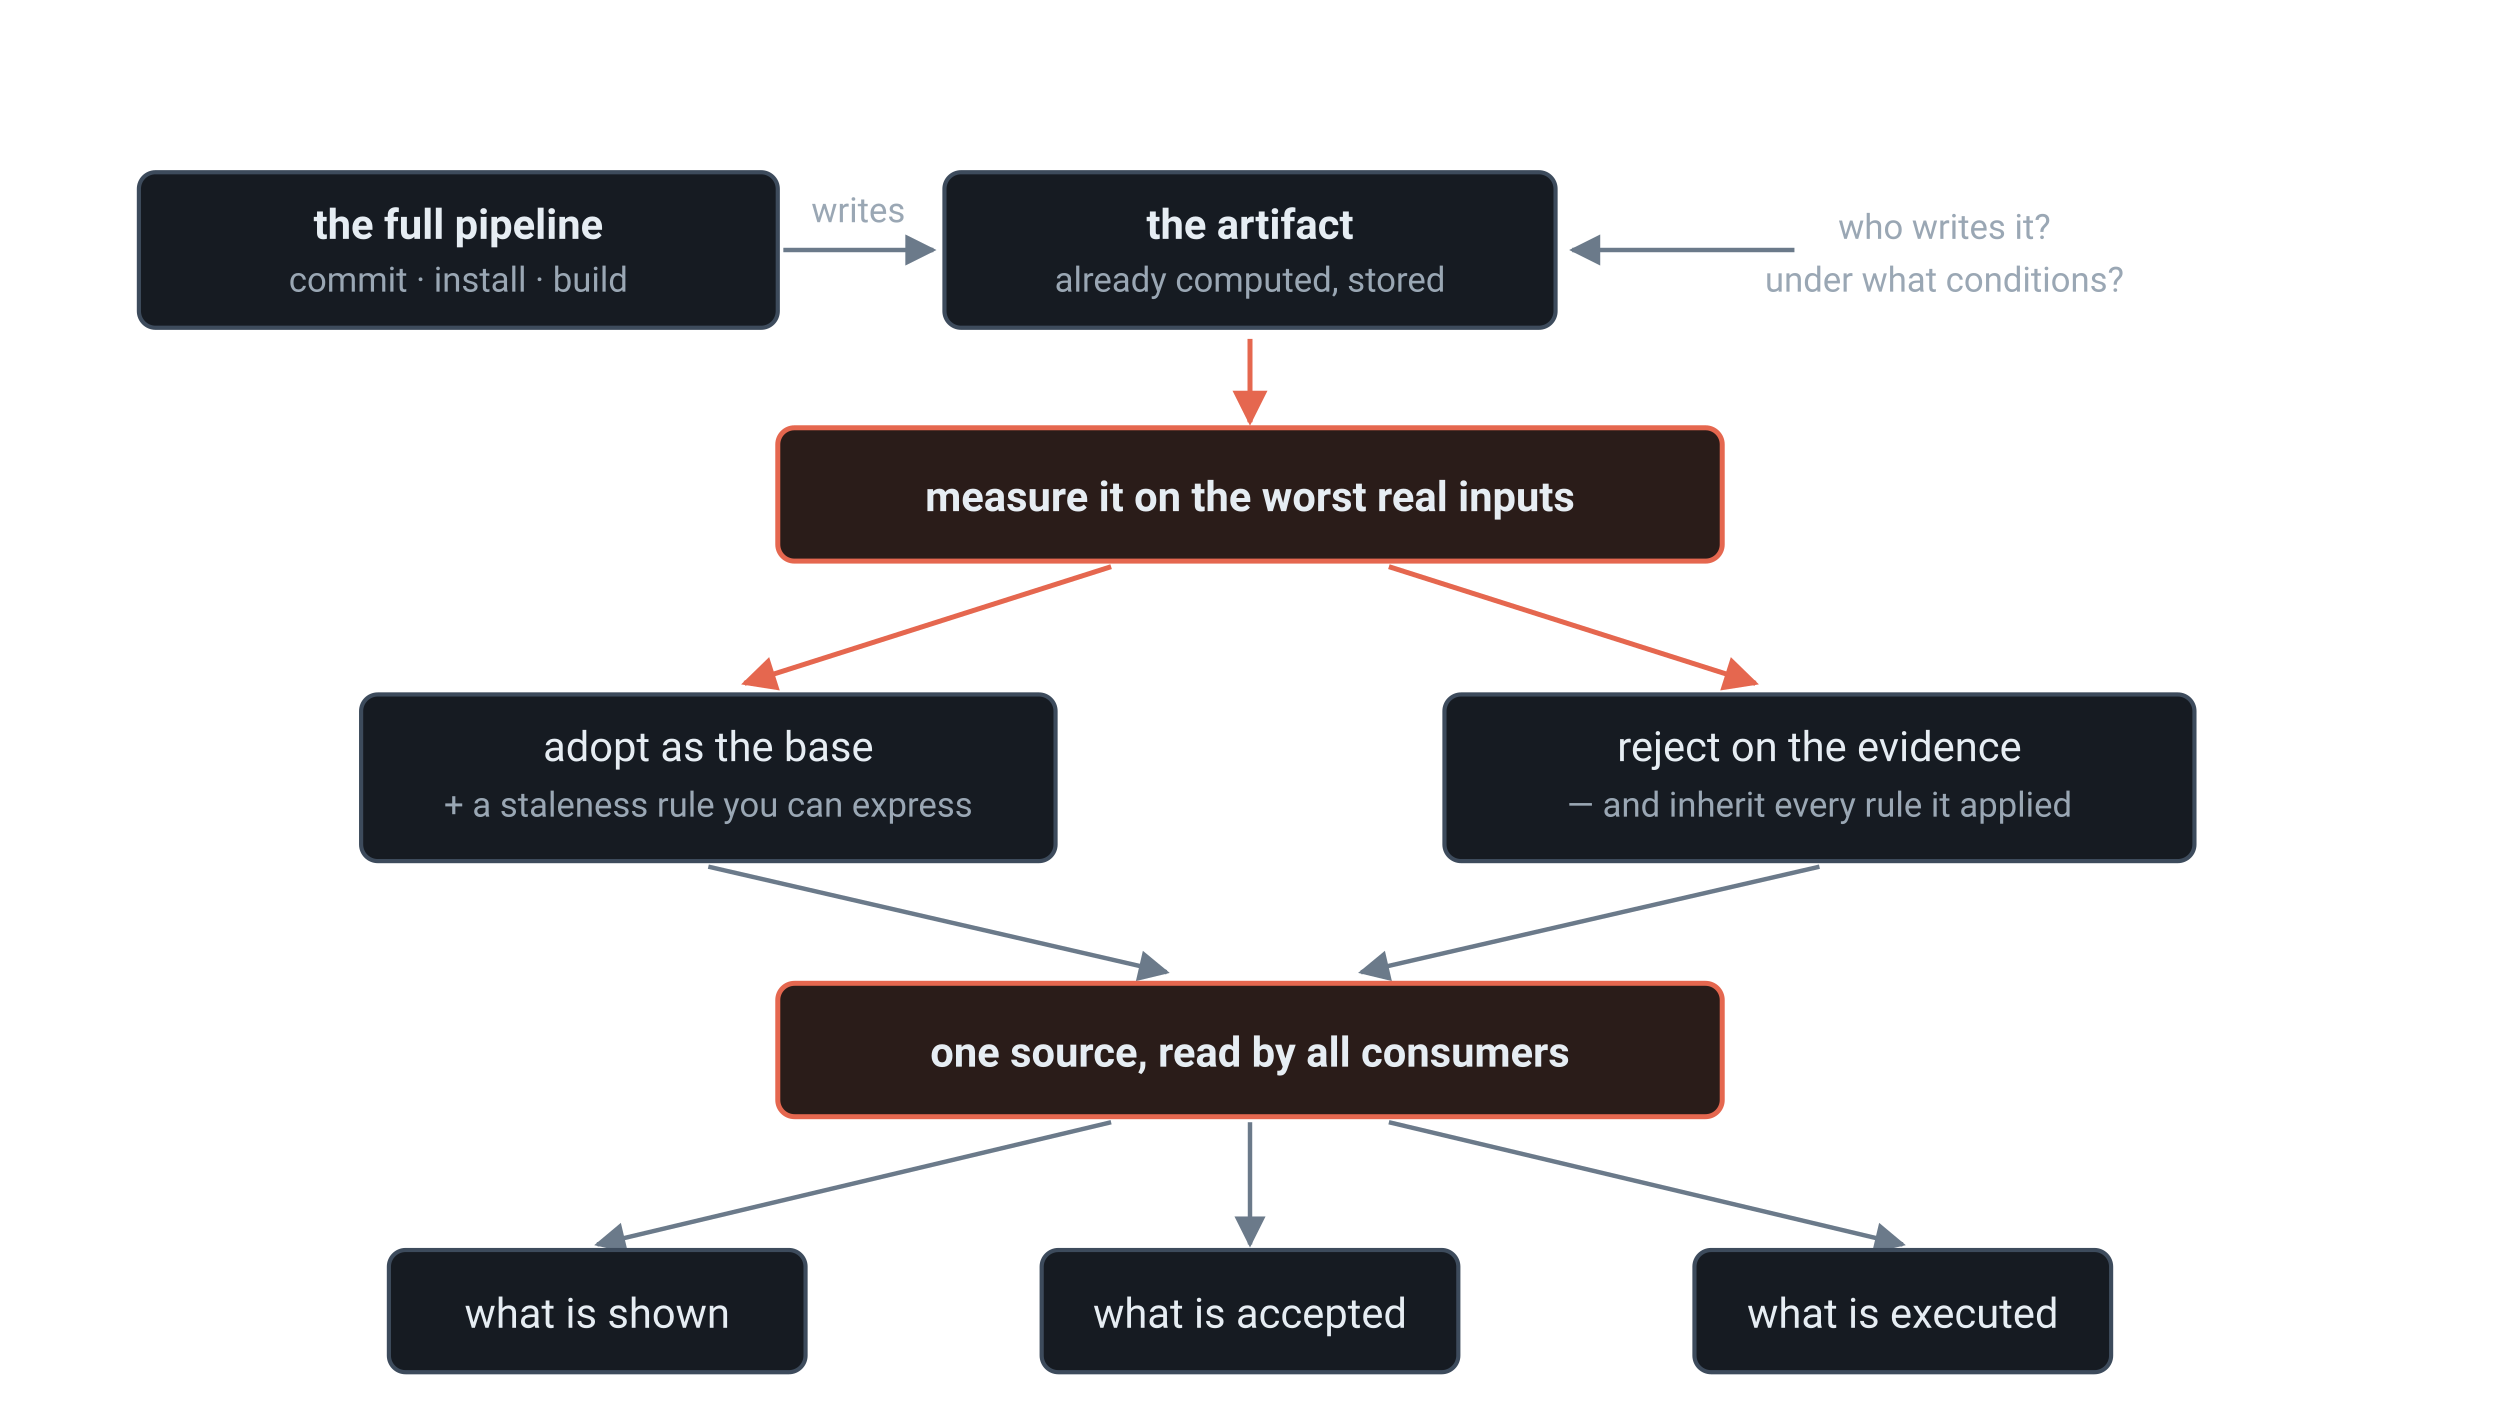
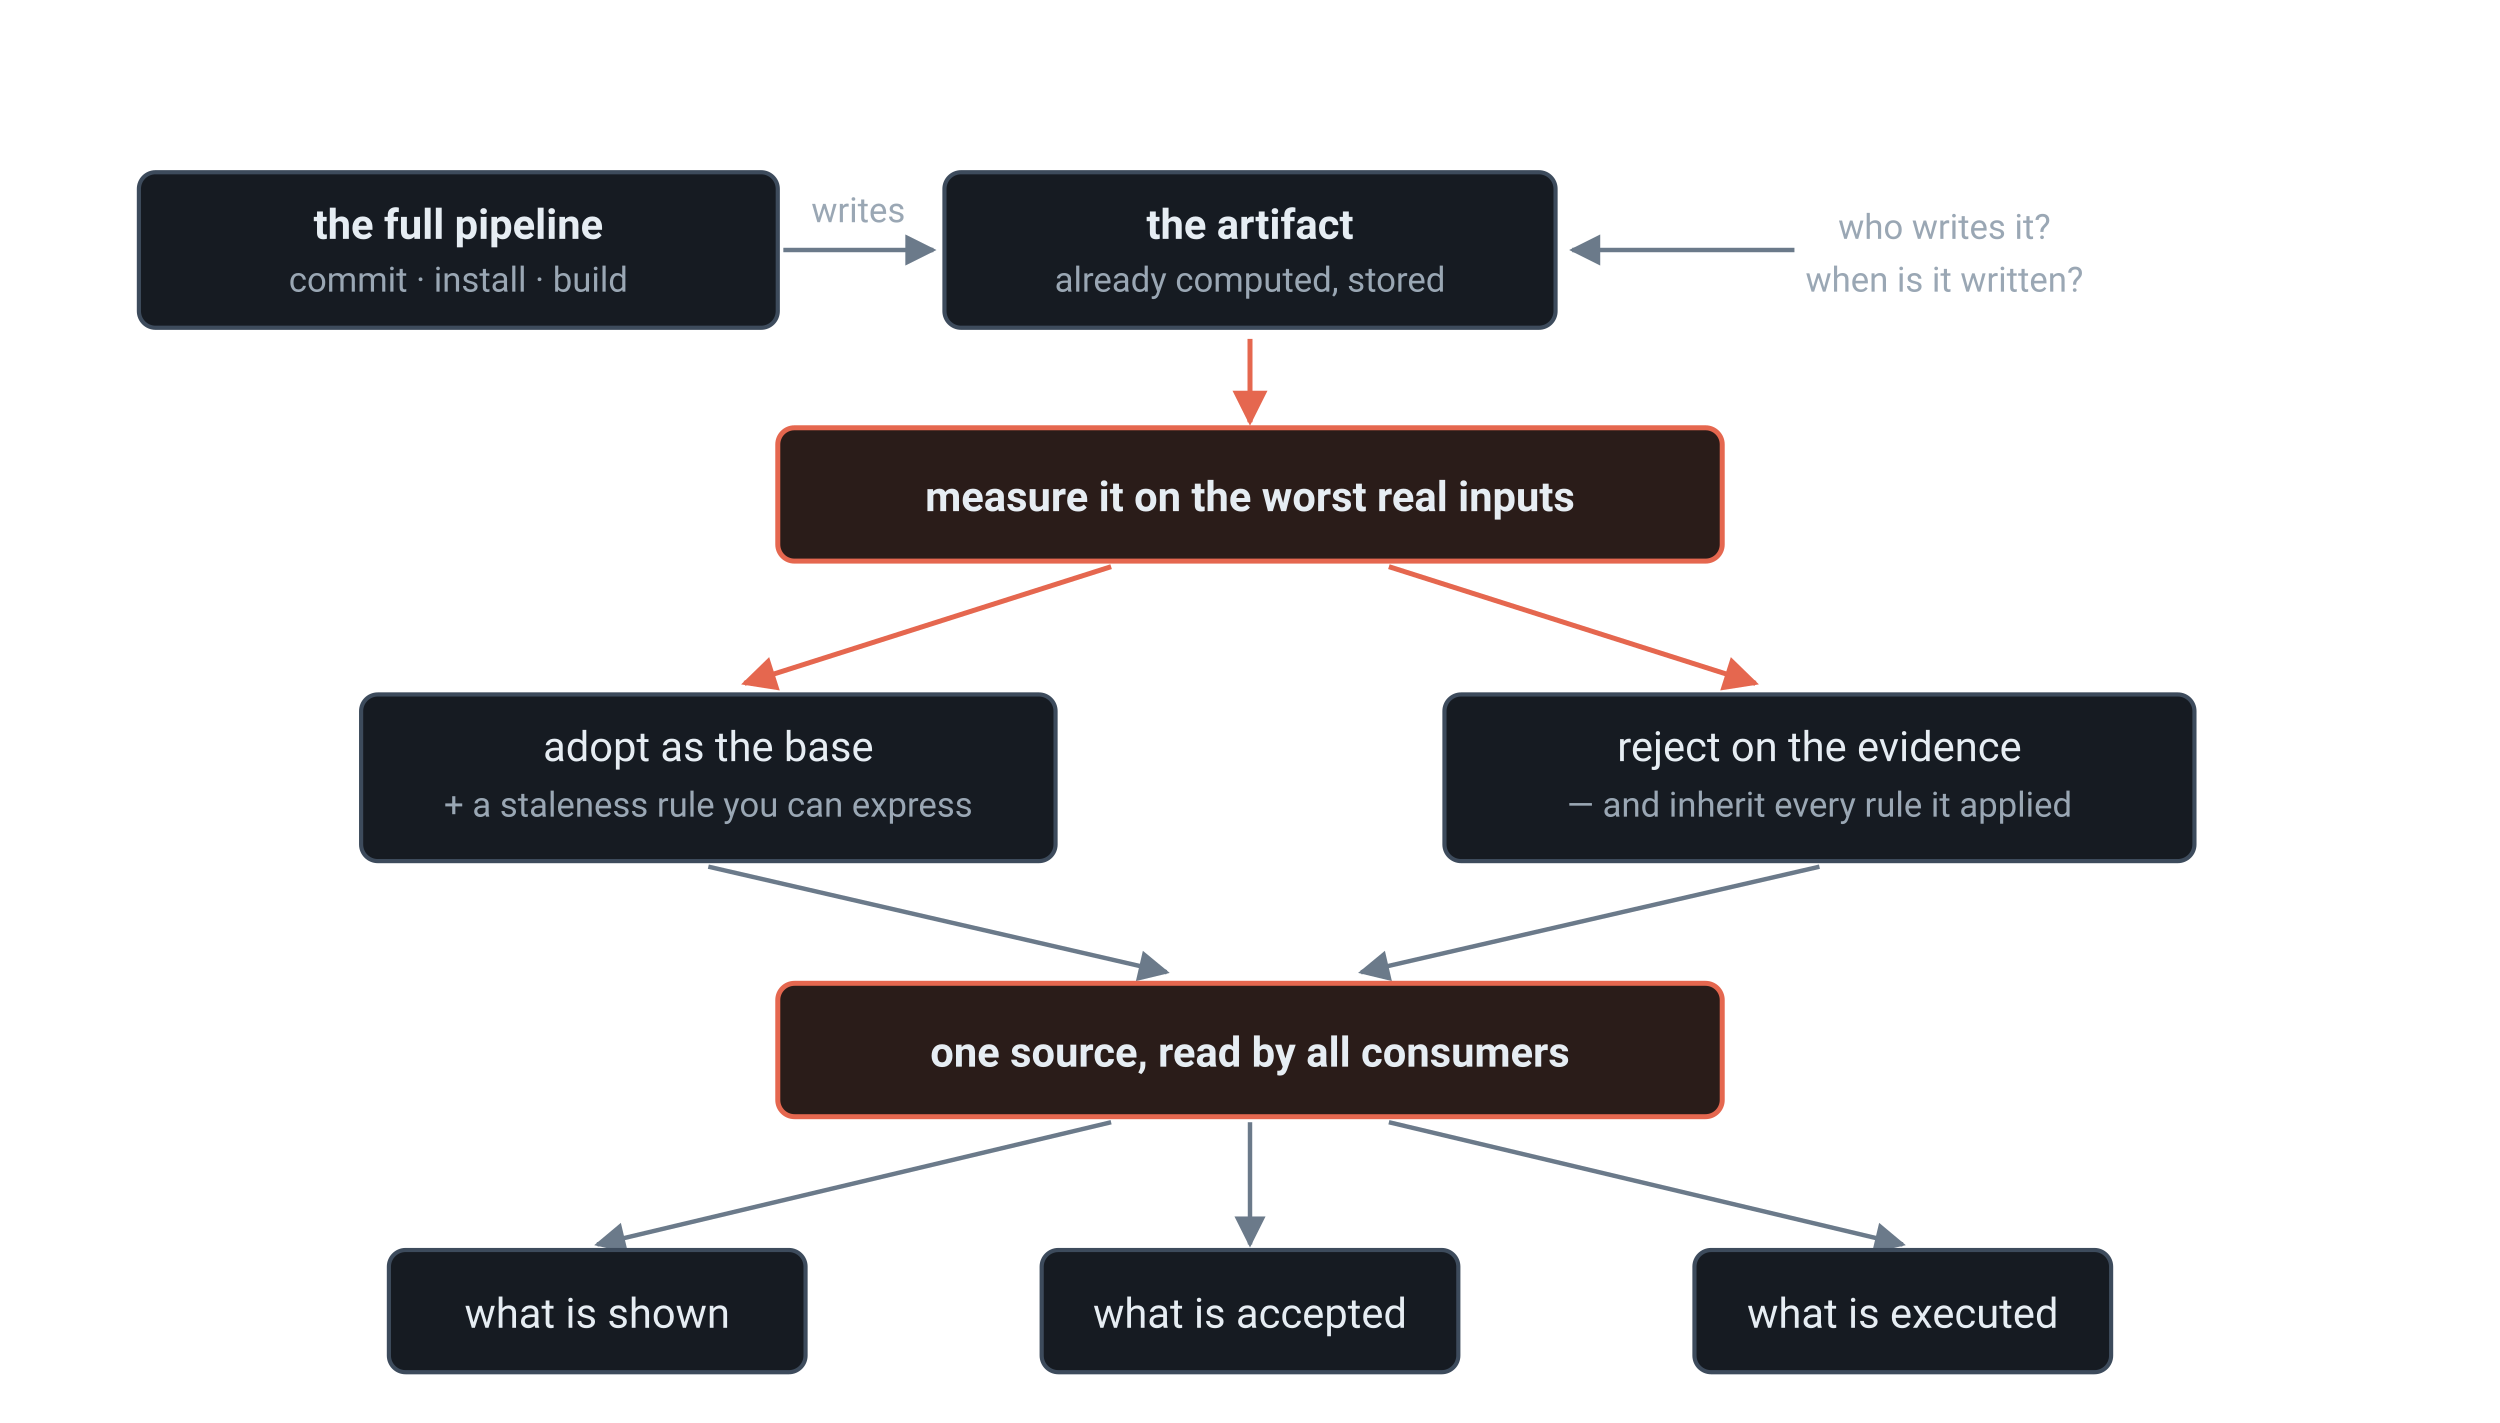
<svg xmlns="http://www.w3.org/2000/svg" viewBox="0 0 900 512" width="900" height="512" role="img" aria-label="Inventory the artifact the full pipeline already wrote, measure it on the worst real inputs, and let the measurement decide whether to adopt or reject it — then one source feeds every consumer">
  <defs>
    <marker id="a" viewBox="0 0 10 10" refX="9" refY="5" markerWidth="7" markerHeight="7" orient="auto-start-reverse">
      <path d="M0 0 L10 5 L0 10 z" fill="#6b7a8a" />
    </marker>
    <marker id="aa" viewBox="0 0 10 10" refX="9" refY="5" markerWidth="7" markerHeight="7" orient="auto-start-reverse">
      <path d="M0 0 L10 5 L0 10 z" fill="#e5674f" />
    </marker>
  </defs>
  <style>
    .b { fill: #161b22; stroke: #3d4b5c; stroke-width: 1.5; rx: 6; }
    .ba { fill: #2a1c19; stroke: #e5674f; stroke-width: 1.8; rx: 6; }
    .t { fill: #e6edf3; font: 15px ui-sans-serif, system-ui, -apple-system, "Segoe UI", Roboto, sans-serif; text-anchor: middle; }
    .ts { fill: #9aa7b4; font: 12.5px ui-sans-serif, system-ui, -apple-system, "Segoe UI", Roboto, sans-serif; text-anchor: middle; }
    .tb { fill: #e6edf3; font: 600 15px ui-sans-serif, system-ui, -apple-system, "Segoe UI", Roboto, sans-serif; text-anchor: middle; }
    .l { stroke: #6b7a8a; stroke-width: 1.6; fill: none; marker-end: url(#a); }
    .la { stroke: #e5674f; stroke-width: 1.8; fill: none; marker-end: url(#aa); }
  </style>
  <rect class="b" x="50" y="62" width="230" height="56" />
  <text class="tb" x="165" y="86">the full pipeline</text>
  <text class="ts" x="165" y="105">commit · install · build</text>
  <path class="l" d="M282 90 H336" />
  <text class="ts" x="309" y="80">writes</text>
  <rect class="b" x="340" y="62" width="220" height="56" />
  <text class="tb" x="450" y="86">the artifact</text>
  <text class="ts" x="450" y="105">already computed, stored</text>
  <text class="ts" x="700" y="86">who writes it?</text>
-   <text class="ts" x="700" y="105">under what conditions?</text>
+   <text class="ts" x="700" y="105">when is it written?</text>
  <path class="l" d="M646 90 H566" />
  <path class="la" d="M450 122 V152" />
  <rect class="ba" x="280" y="154" width="340" height="48" />
  <text class="tb" x="450" y="184">measure it on the worst real inputs</text>
  <path class="la" d="M400 204 L268 246" />
  <path class="la" d="M500 204 L632 246" />
  <rect class="b" x="130" y="250" width="250" height="60" />
  <text class="t" x="255" y="274">adopt as the base</text>
  <text class="ts" x="255" y="294">+ a staleness rule you can express</text>
  <rect class="b" x="520" y="250" width="270" height="60" />
  <text class="t" x="655" y="274">reject on the evidence</text>
  <text class="ts" x="655" y="294">— and inherit every rule it applied</text>
  <path class="l" d="M255 312 L420 350" />
  <path class="l" d="M655 312 L490 350" />
  <rect class="ba" x="280" y="354" width="340" height="48" />
  <text class="tb" x="450" y="384">one source, read by all consumers</text>
  <path class="l" d="M400 404 L215 448" />
  <path class="l" d="M450 404 V448" />
  <path class="l" d="M500 404 L685 448" />
  <rect class="b" x="140" y="450" width="150" height="44" />
  <text class="t" x="215" y="478">what is shown</text>
  <rect class="b" x="375" y="450" width="150" height="44" />
  <text class="t" x="450" y="478">what is accepted</text>
  <rect class="b" x="610" y="450" width="150" height="44" />
  <text class="t" x="685" y="478">what is executed</text>
</svg>
